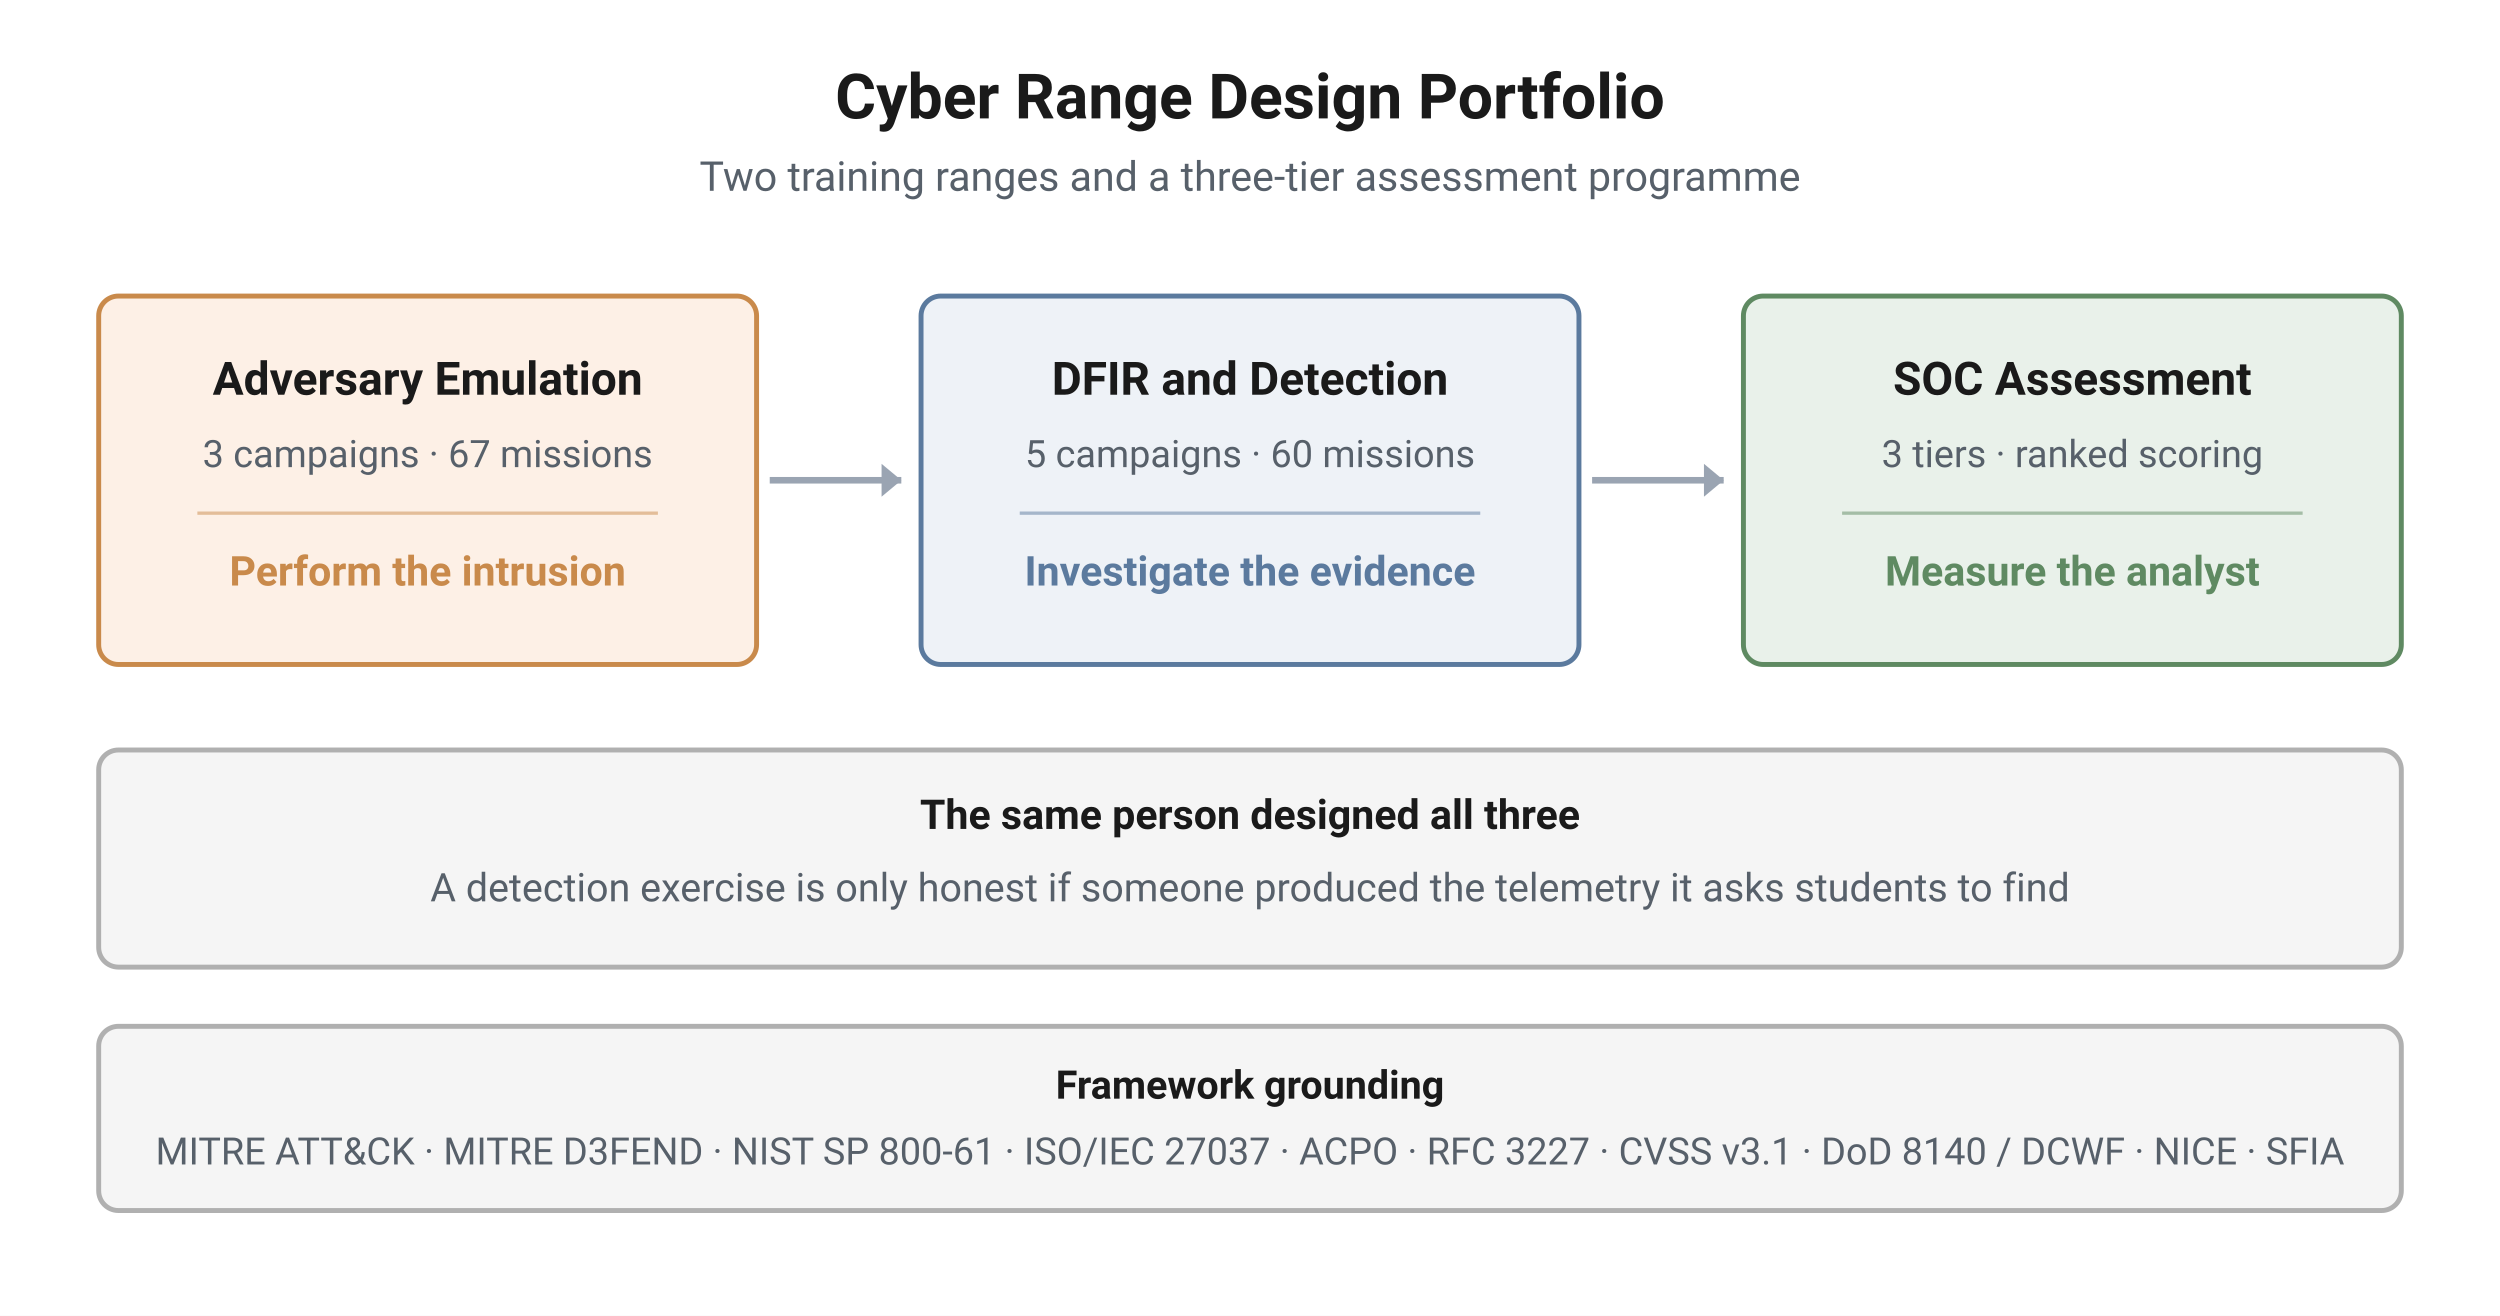
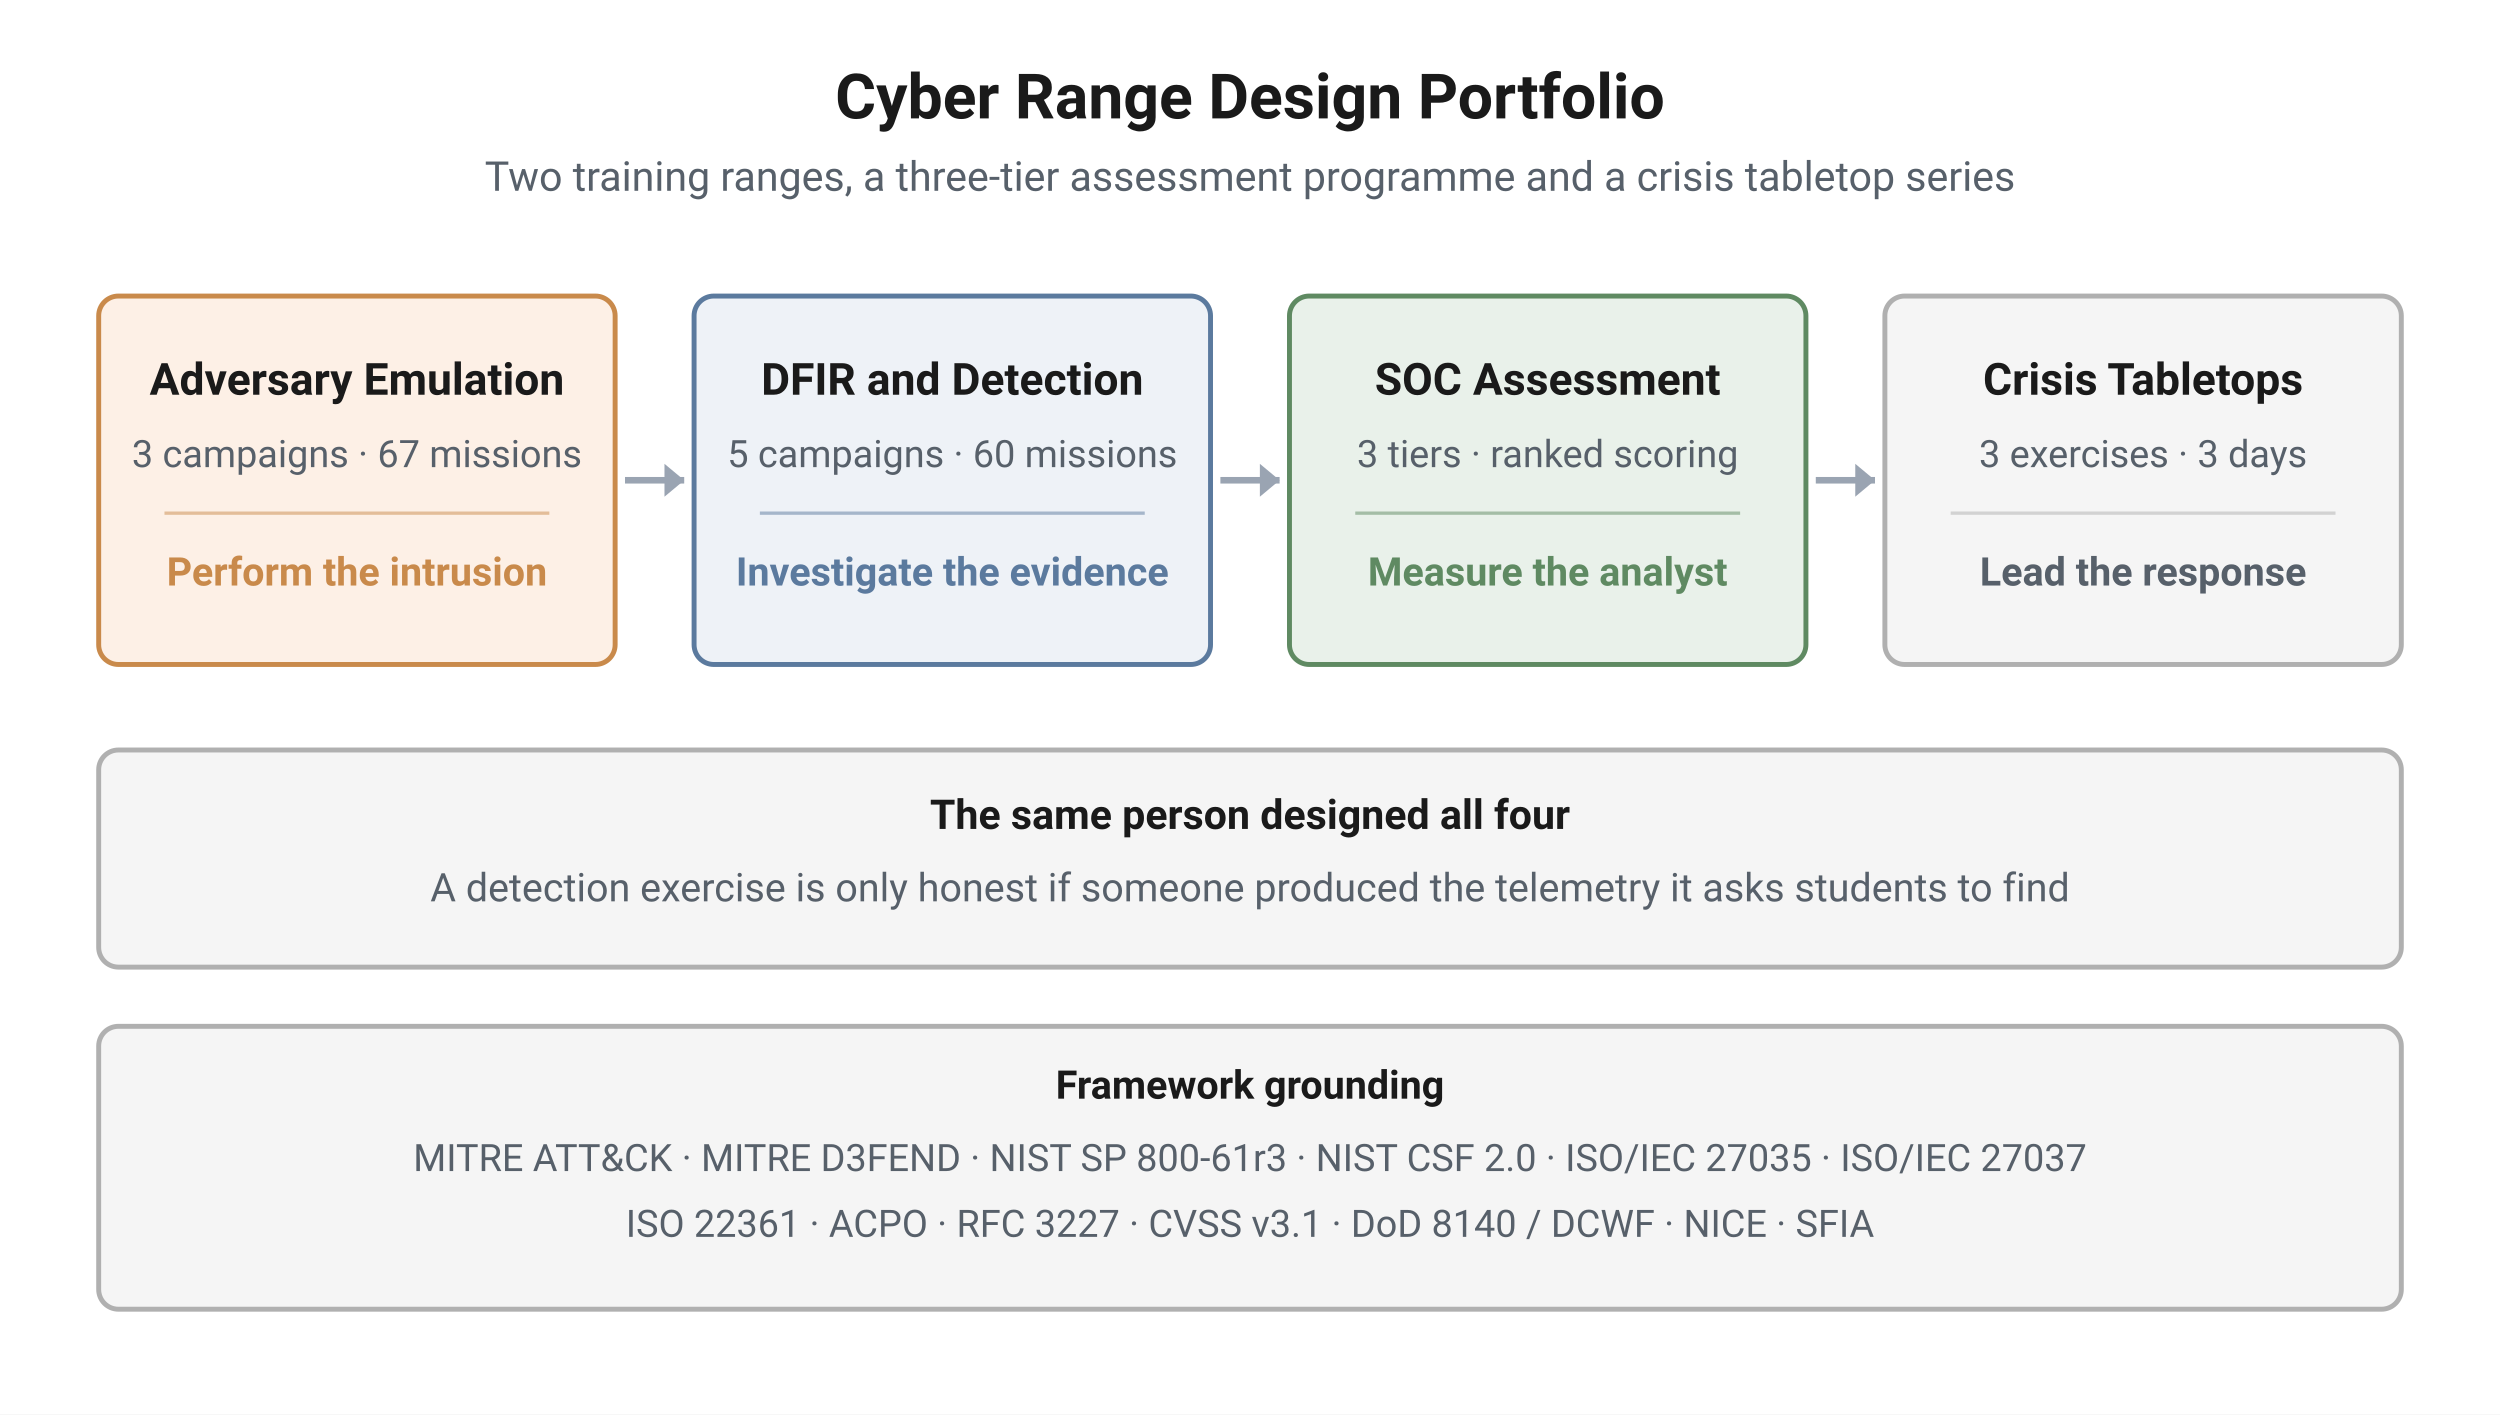
- <svg xmlns="http://www.w3.org/2000/svg" viewBox="0 0 760 400" width="760" height="400" font-family="system-ui,-apple-system,Segoe UI,Roboto,sans-serif">
-   <rect width="760" height="400" fill="#ffffff" />
+ <svg xmlns="http://www.w3.org/2000/svg" viewBox="0 0 760 430" width="760" height="430" font-family="system-ui,-apple-system,Segoe UI,Roboto,sans-serif">
+   <rect width="760" height="430" fill="#ffffff" />
  <text x="380" y="36" text-anchor="middle" font-size="19" font-weight="700" fill="#1a1a1a">Cyber Range Design Portfolio</text>
-   <text x="380" y="58" text-anchor="middle" font-size="12.5" fill="#57606a">Two training ranges and a three-tier assessment programme</text>
-   <rect x="30" y="90" width="200" height="112" rx="6" fill="#fdf0e6" stroke="#c98a4b" stroke-width="1.5" />
-   <text x="130" y="120" text-anchor="middle" font-size="14" font-weight="700" fill="#1a1a1a">Adversary Emulation</text>
-   <text x="130" y="142" text-anchor="middle" font-size="11.5" fill="#57606a">3 campaigns · 67 missions</text>
-   <line x1="60" y1="156" x2="200" y2="156" stroke="#c98a4b" stroke-width="1" opacity="0.5" />
-   <text x="130" y="178" text-anchor="middle" font-size="12.5" font-weight="600" fill="#c98a4b">Perform the intrusion</text>
-   <rect x="280" y="90" width="200" height="112" rx="6" fill="#eef2f7" stroke="#5b7a9e" stroke-width="1.5" />
-   <text x="380" y="120" text-anchor="middle" font-size="14" font-weight="700" fill="#1a1a1a">DFIR and Detection</text>
-   <text x="380" y="142" text-anchor="middle" font-size="11.5" fill="#57606a">5 campaigns · 60 missions</text>
-   <line x1="310" y1="156" x2="450" y2="156" stroke="#5b7a9e" stroke-width="1" opacity="0.5" />
-   <text x="380" y="178" text-anchor="middle" font-size="12.5" font-weight="600" fill="#5b7a9e">Investigate the evidence</text>
-   <rect x="530" y="90" width="200" height="112" rx="6" fill="#e9f1ea" stroke="#5f8a62" stroke-width="1.5" />
-   <text x="630" y="120" text-anchor="middle" font-size="14" font-weight="700" fill="#1a1a1a">SOC Assessment</text>
-   <text x="630" y="142" text-anchor="middle" font-size="11.5" fill="#57606a">3 tiers · ranked scoring</text>
-   <line x1="560" y1="156" x2="700" y2="156" stroke="#5f8a62" stroke-width="1" opacity="0.5" />
-   <text x="630" y="178" text-anchor="middle" font-size="12.5" font-weight="600" fill="#5f8a62">Measure the analyst</text>
-   <path d="M 234 146 L 274 146" stroke="#9aa4b2" stroke-width="2" />
-   <path d="M 274 146 l -6 -5 l 0 10 z" fill="#9aa4b2" />
-   <path d="M 484 146 L 524 146" stroke="#9aa4b2" stroke-width="2" />
-   <path d="M 524 146 l -6 -5 l 0 10 z" fill="#9aa4b2" />
+   <text x="380" y="58" text-anchor="middle" font-size="12.5" fill="#57606a">Two training ranges, a three-tier assessment programme and a crisis tabletop series</text>
+   <rect x="30" y="90" width="157" height="112" rx="6" fill="#fdf0e6" stroke="#c98a4b" stroke-width="1.5" />
+   <text x="108.5" y="120" text-anchor="middle" font-size="13.5" font-weight="700" fill="#1a1a1a">Adversary Emulation</text>
+   <text x="108.5" y="142" text-anchor="middle" font-size="11.5" fill="#57606a">3 campaigns · 67 missions</text>
+   <line x1="50" y1="156" x2="167" y2="156" stroke="#c98a4b" stroke-width="1" opacity="0.5" />
+   <text x="108.5" y="178" text-anchor="middle" font-size="12" font-weight="600" fill="#c98a4b">Perform the intrusion</text>
+   <path d="M 190 146 L 208 146" stroke="#9aa4b2" stroke-width="2" />
+   <path d="M 208 146 l -6 -5 l 0 10 z" fill="#9aa4b2" />
+   <rect x="211" y="90" width="157" height="112" rx="6" fill="#eef2f7" stroke="#5b7a9e" stroke-width="1.5" />
+   <text x="289.5" y="120" text-anchor="middle" font-size="13.5" font-weight="700" fill="#1a1a1a">DFIR and Detection</text>
+   <text x="289.5" y="142" text-anchor="middle" font-size="11.5" fill="#57606a">5 campaigns · 60 missions</text>
+   <line x1="231" y1="156" x2="348" y2="156" stroke="#5b7a9e" stroke-width="1" opacity="0.5" />
+   <text x="289.5" y="178" text-anchor="middle" font-size="12" font-weight="600" fill="#5b7a9e">Investigate the evidence</text>
+   <path d="M 371 146 L 389 146" stroke="#9aa4b2" stroke-width="2" />
+   <path d="M 389 146 l -6 -5 l 0 10 z" fill="#9aa4b2" />
+   <rect x="392" y="90" width="157" height="112" rx="6" fill="#e9f1ea" stroke="#5f8a62" stroke-width="1.5" />
+   <text x="470.5" y="120" text-anchor="middle" font-size="13.5" font-weight="700" fill="#1a1a1a">SOC Assessment</text>
+   <text x="470.5" y="142" text-anchor="middle" font-size="11.5" fill="#57606a">3 tiers · ranked scoring</text>
+   <line x1="412" y1="156" x2="529" y2="156" stroke="#5f8a62" stroke-width="1" opacity="0.5" />
+   <text x="470.5" y="178" text-anchor="middle" font-size="12" font-weight="600" fill="#5f8a62">Measure the analyst</text>
+   <path d="M 552 146 L 570 146" stroke="#9aa4b2" stroke-width="2" />
+   <path d="M 570 146 l -6 -5 l 0 10 z" fill="#9aa4b2" />
+   <rect x="573" y="90" width="157" height="112" rx="6" fill="#f5f5f5" stroke="#b0b0b0" stroke-width="1.5" />
+   <text x="651.5" y="120" text-anchor="middle" font-size="13.5" font-weight="700" fill="#1a1a1a">Crisis Tabletops</text>
+   <text x="651.5" y="142" text-anchor="middle" font-size="11.5" fill="#57606a">3 exercises · 3 days</text>
+   <line x1="593" y1="156" x2="710" y2="156" stroke="#b0b0b0" stroke-width="1" opacity="0.5" />
+   <text x="651.5" y="178" text-anchor="middle" font-size="12" font-weight="600" fill="#57606a">Lead the response</text>
  <rect x="30" y="228" width="700" height="66" rx="6" fill="#f5f5f5" stroke="#b0b0b0" stroke-width="1.5" />
-   <text x="380" y="252" text-anchor="middle" font-size="12.5" font-weight="700" fill="#1a1a1a">The same person designed all three</text>
+   <text x="380" y="252" text-anchor="middle" font-size="12.5" font-weight="700" fill="#1a1a1a">The same person designed all four</text>
  <text x="380" y="274" text-anchor="middle" font-size="12" fill="#57606a">A detection exercise is only honest if someone produced the telemetry it asks students to find</text>
-   <rect x="30" y="312" width="700" height="56" rx="6" fill="#f5f5f5" stroke="#b0b0b0" stroke-width="1.5" />
+   <rect x="30" y="312" width="700" height="86" rx="6" fill="#f5f5f5" stroke="#b0b0b0" stroke-width="1.5" />
  <text x="380" y="334" text-anchor="middle" font-size="12" font-weight="700" fill="#1a1a1a">Framework grounding</text>
-   <text x="380" y="354" text-anchor="middle" font-size="11.5" fill="#57606a">MITRE ATT&amp;CK · MITRE D3FEND · NIST SP 800-61 · ISO/IEC 27037 · ACPO · RFC 3227 · CVSS v3.1 · DoD 8140 / DCWF · NICE · SFIA</text>
+   <text x="380" y="356" text-anchor="middle" font-size="11.5" fill="#57606a">MITRE ATT&amp;CK · MITRE D3FEND · NIST SP 800-61r3 · NIST CSF 2.0 · ISO/IEC 27035 · ISO/IEC 27037</text>
+   <text x="380" y="376" text-anchor="middle" font-size="11.5" fill="#57606a">ISO 22361 · ACPO · RFC 3227 · CVSS v3.1 · DoD 8140 / DCWF · NICE · SFIA</text>
</svg>
